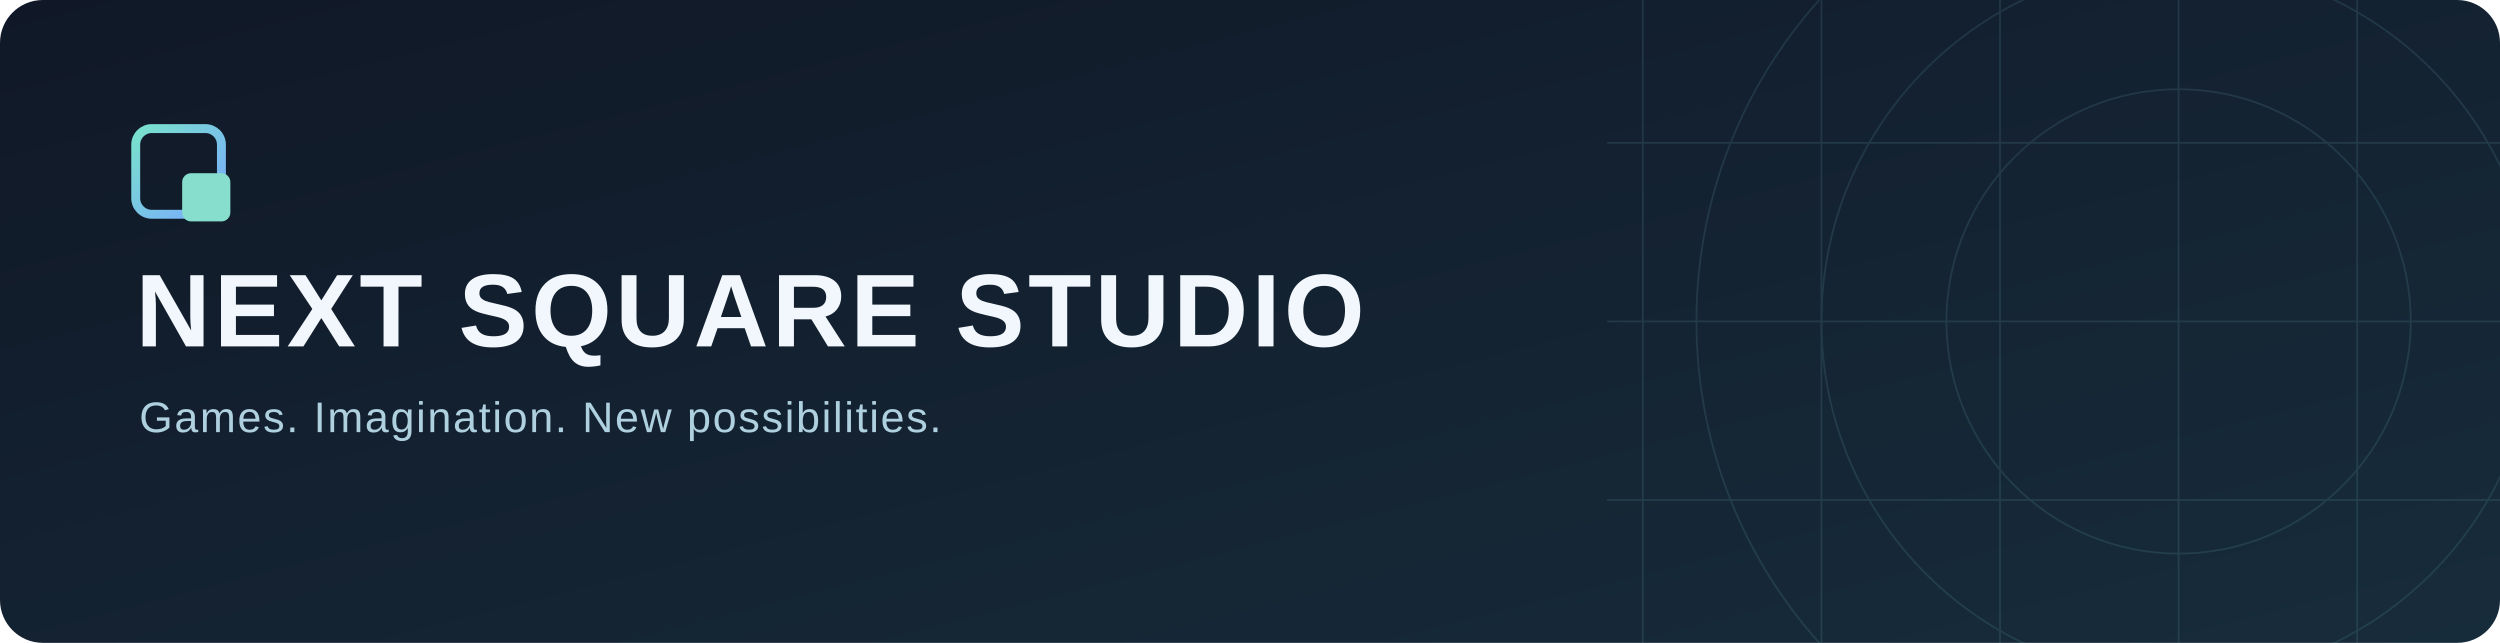
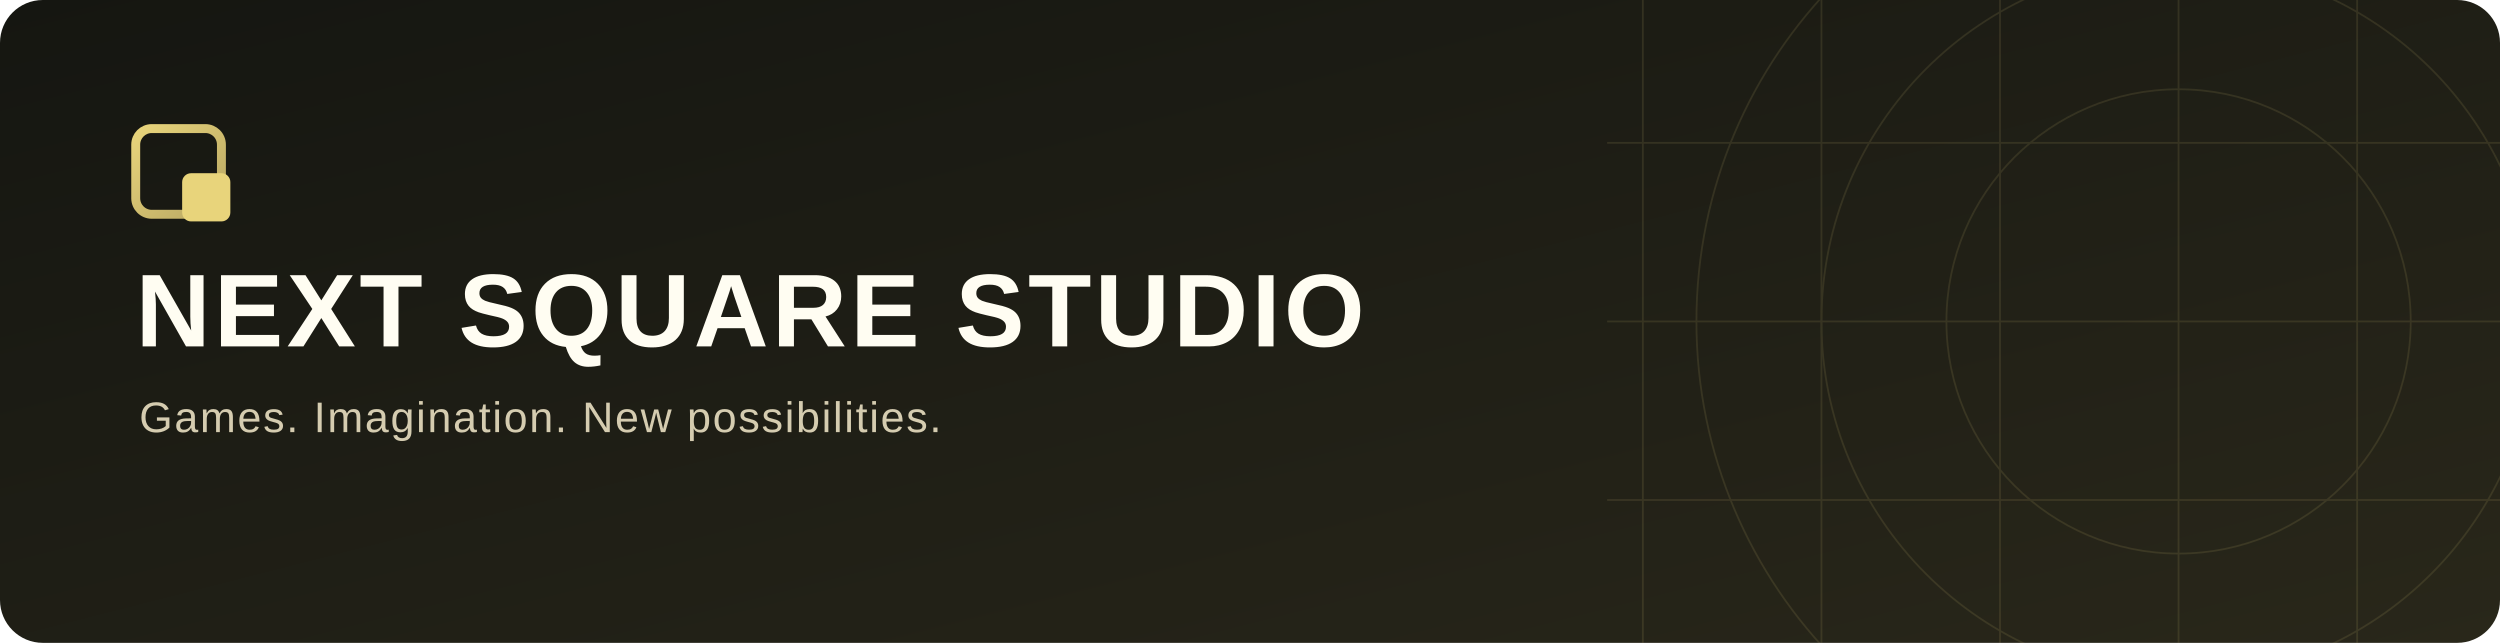
<svg xmlns="http://www.w3.org/2000/svg" width="1400" height="360" viewBox="0 0 1400 360" role="img" aria-labelledby="title desc">
  <defs>
    <linearGradient id="bg" x2="1" y2="1">
-       <stop stop-color="#101827" />
-       <stop offset="1" stop-color="#172c3b" />
+       <stop stop-color="#151611" />
+       <stop offset="1" stop-color="#29271a" />
    </linearGradient>
    <linearGradient id="accent" x2="1" y2="1">
-       <stop stop-color="#79e2cc" />
-       <stop offset="1" stop-color="#79a9ff" />
+       <stop stop-color="#e8d47b" />
+       <stop offset="1" stop-color="#b8a763" />
    </linearGradient>
  </defs>
  <rect width="1400" height="360" rx="24" fill="url(#bg)" />
-   <g fill="none" stroke="#8adee2" opacity=".12">
+   <g fill="none" stroke="#dfca78" opacity=".12">
    <circle cx="1220" cy="180" r="270" />
    <circle cx="1220" cy="180" r="200" />
    <circle cx="1220" cy="180" r="130" />
    <path d="M920 0v360M1020 0v360M1120 0v360M1220 0v360M1320 0v360M900 80h500M900 180h500M900 280h500" />
  </g>
  <rect x="76" y="72" width="48" height="48" rx="9" fill="none" stroke="url(#accent)" stroke-width="5" />
-   <rect x="102" y="97" width="27" height="27" rx="5" fill="#87decc" />
-   <text x="76" y="194" fill="#f1f7fc" font-family="Arial,Helvetica,sans-serif" font-size="58" font-weight="700" letter-spacing="2">NEXT SQUARE STUDIO</text>
-   <text x="78" y="242" fill="#afd0df" font-family="Arial,Helvetica,sans-serif" font-size="24" letter-spacing="1">Games. Imagination. New possibilities.</text>
+   <rect x="102" y="97" width="27" height="27" rx="5" fill="#e8d47b" />
+   <text x="76" y="194" fill="#fffdf2" font-family="Arial,Helvetica,sans-serif" font-size="58" font-weight="700" letter-spacing="2">NEXT SQUARE STUDIO</text>
+   <text x="78" y="242" fill="#d5ccb0" font-family="Arial,Helvetica,sans-serif" font-size="24" letter-spacing="1">Games. Imagination. New possibilities.</text>
  <path d="M78 286h160" stroke="url(#accent)" stroke-width="4" stroke-linecap="round" />
</svg>
